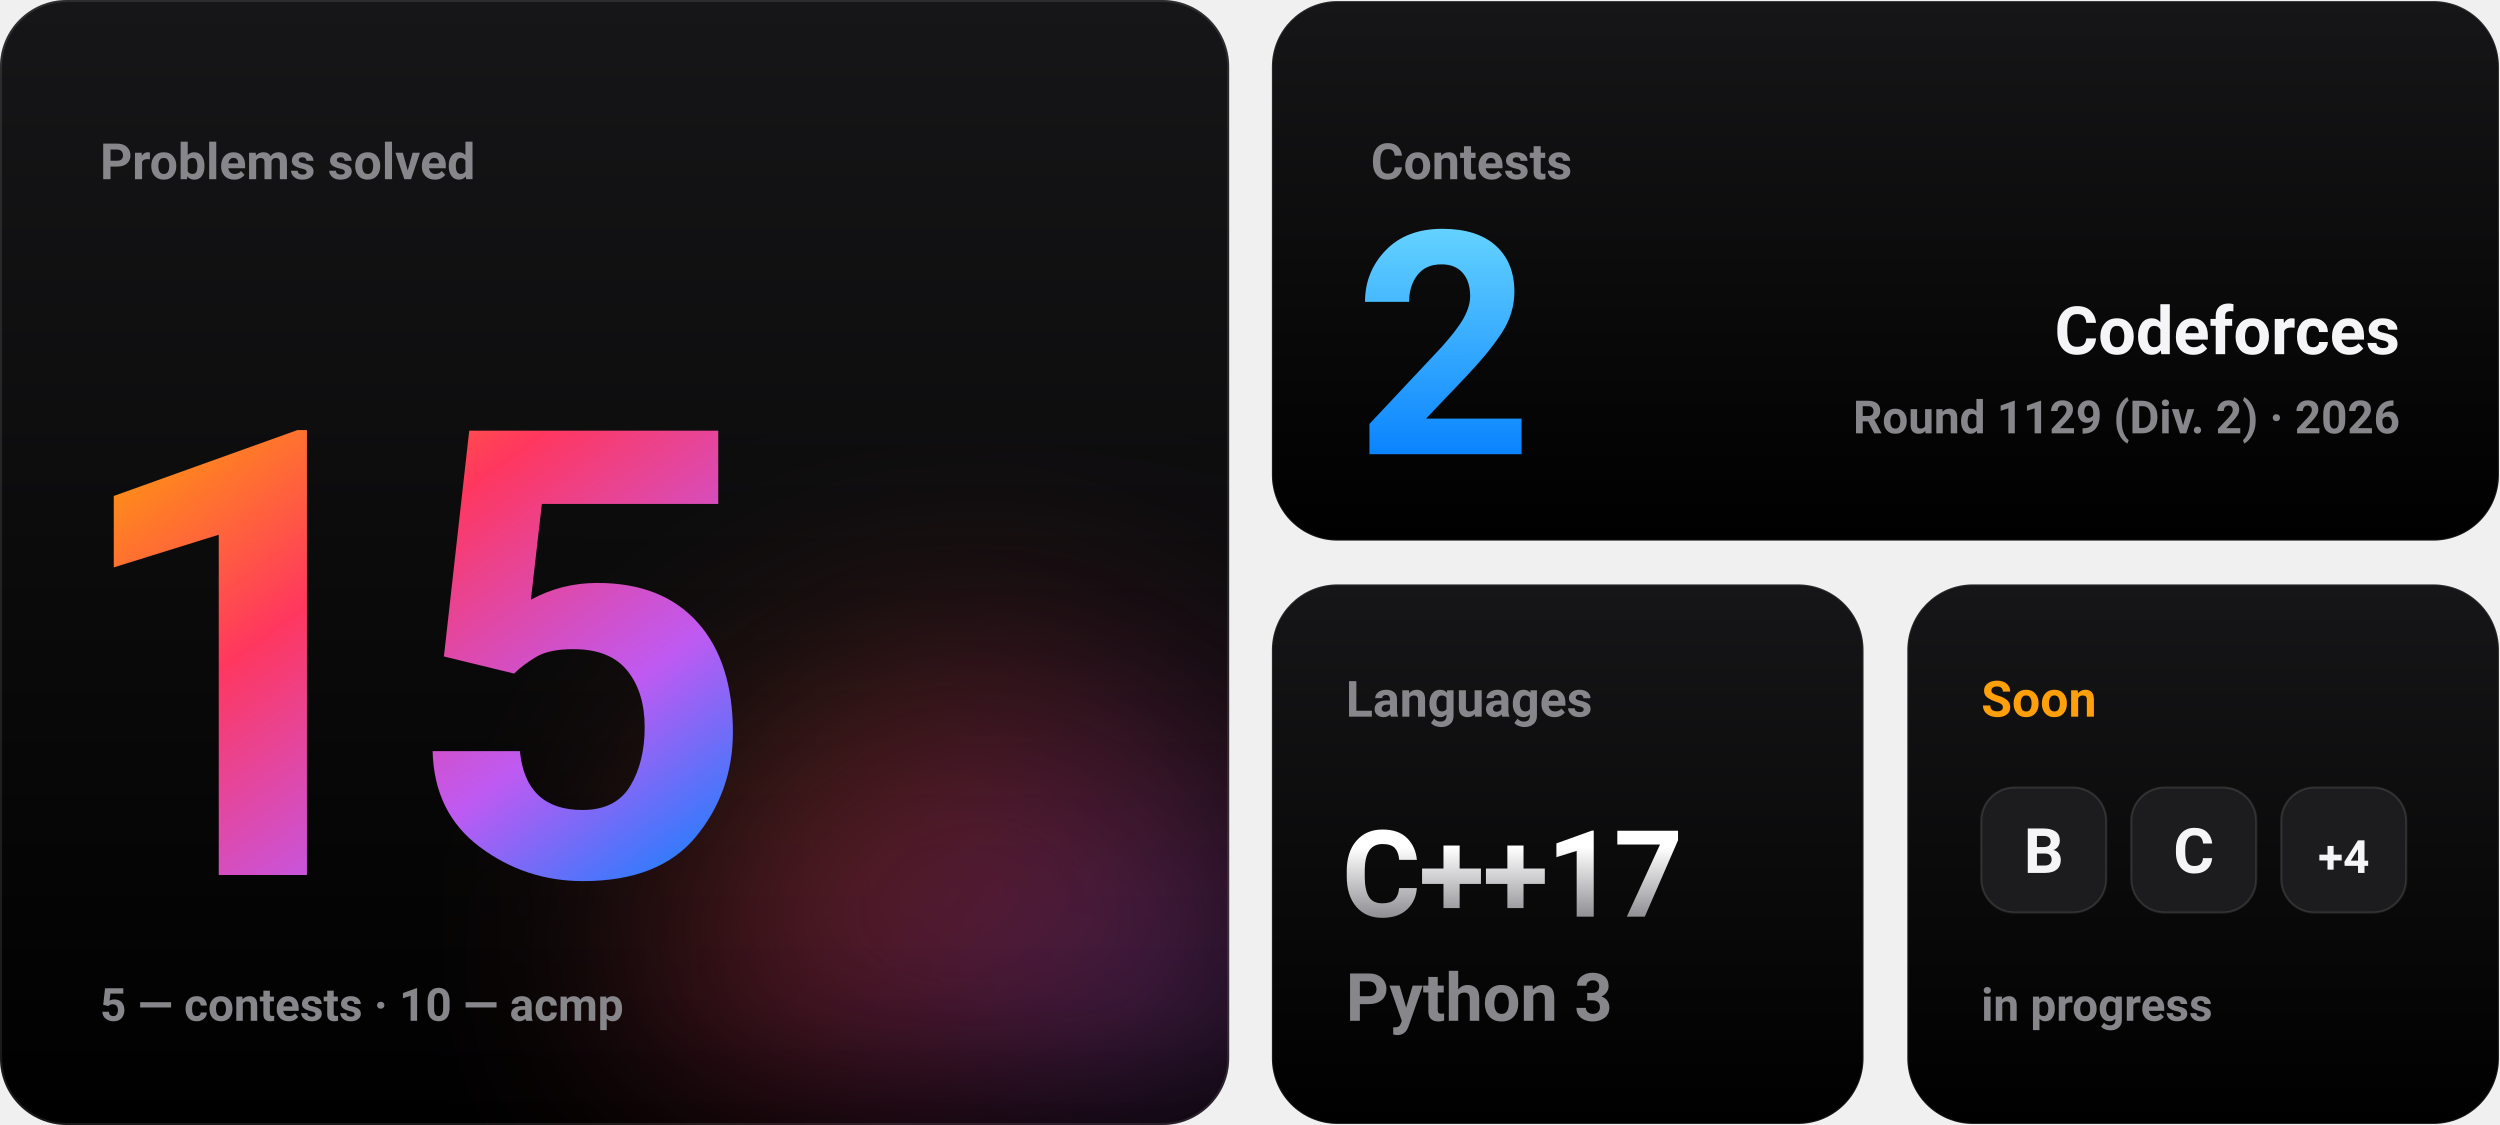
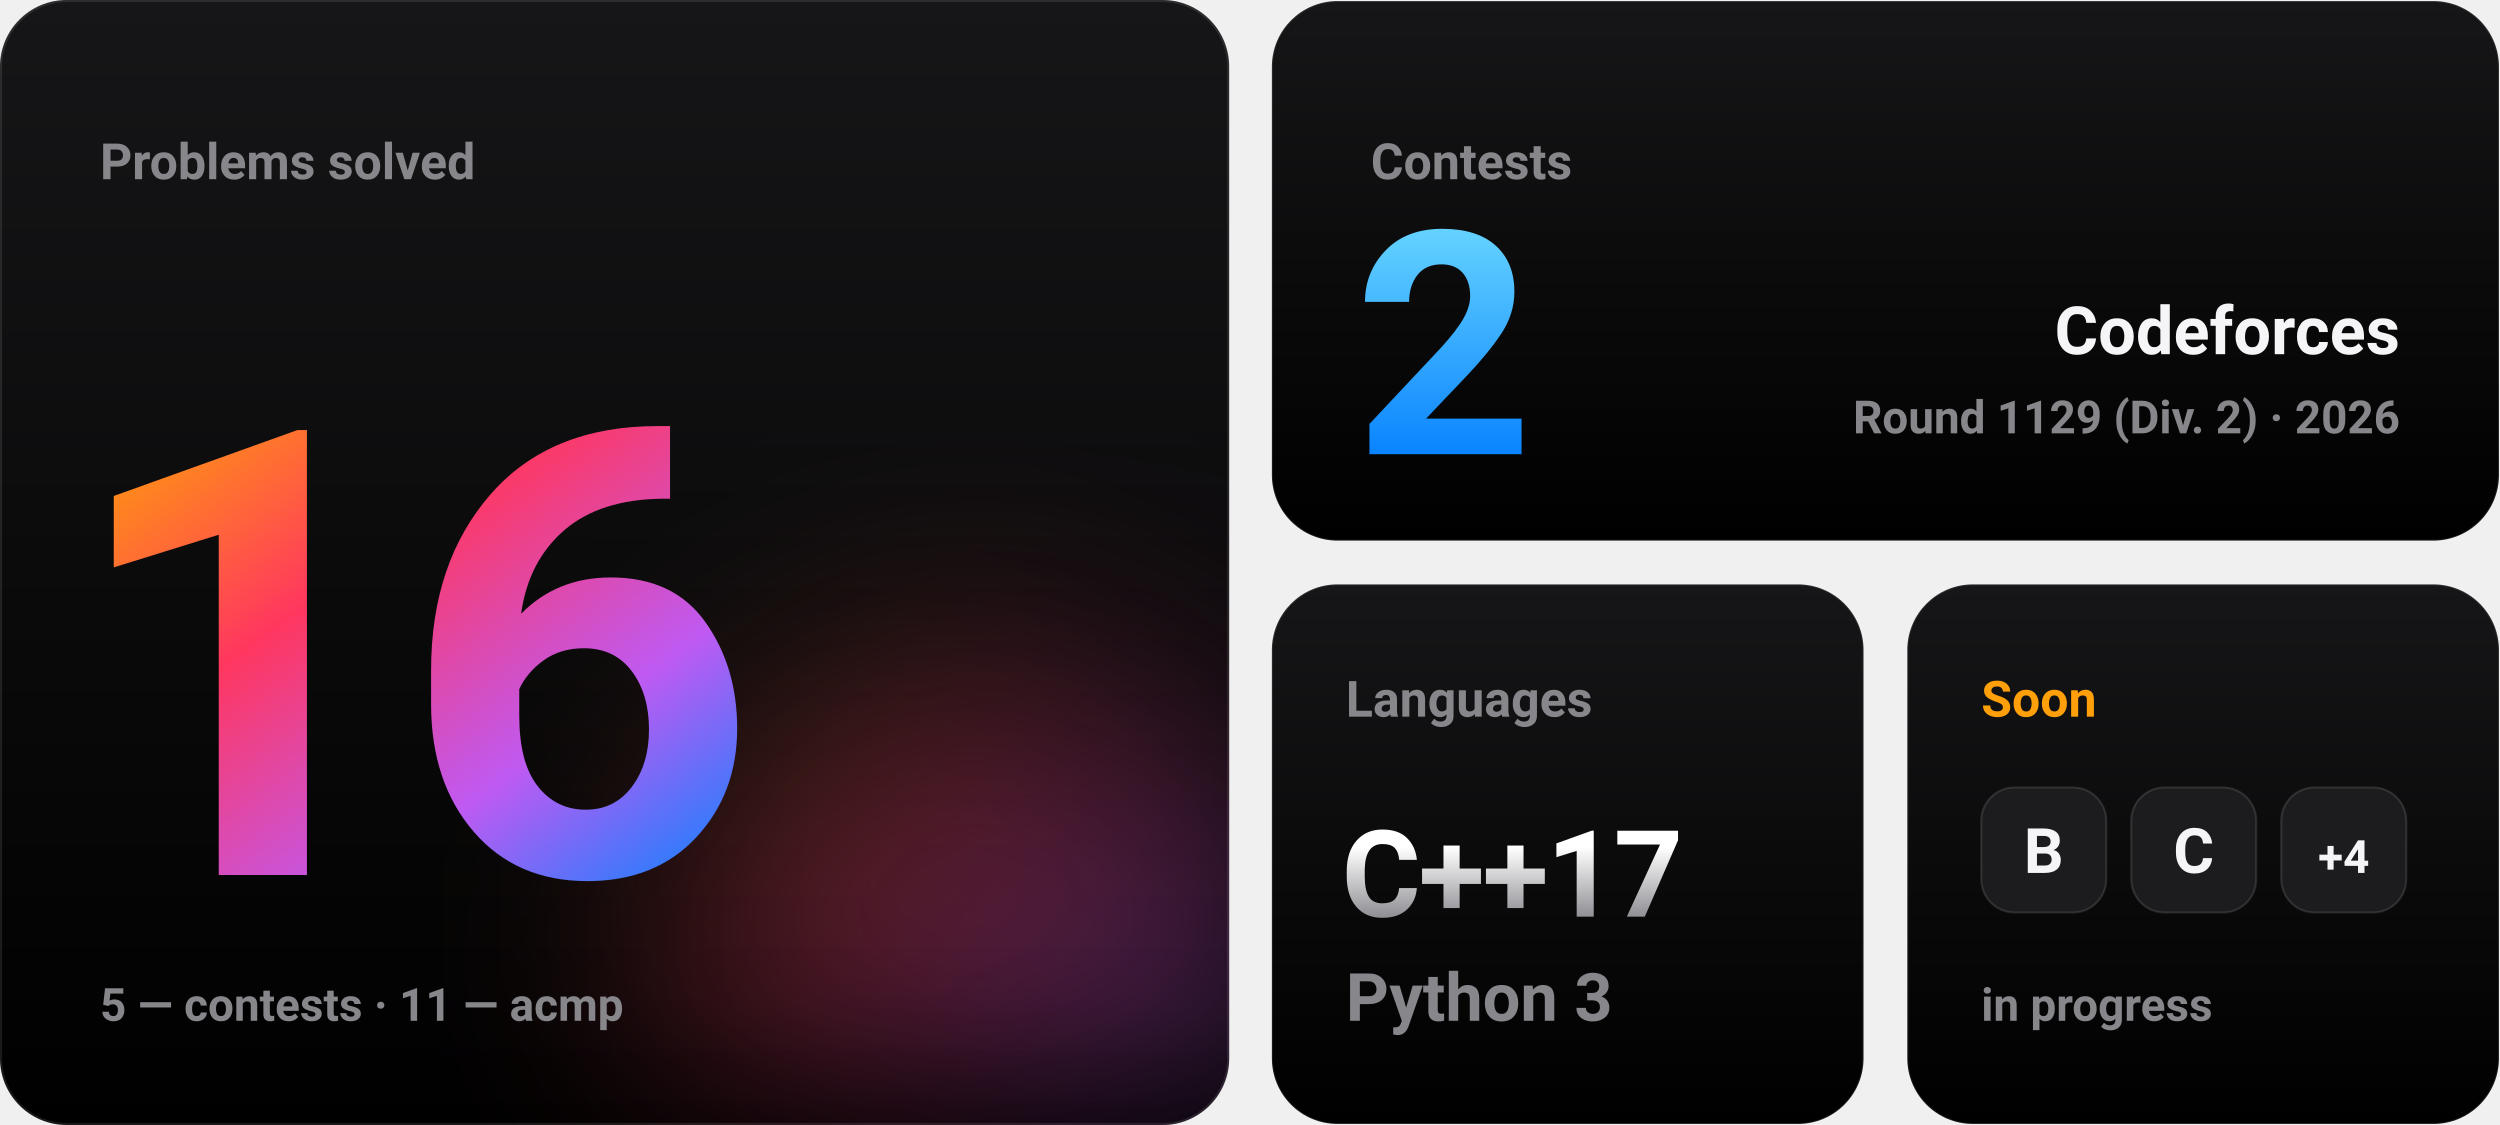
- <svg xmlns="http://www.w3.org/2000/svg" width="1200" height="540" viewBox="0 0 1200 540" role="img" aria-label="Problems solved: 15 (5 from contests, 10 from acmp). Contests: 2. Soon: B, C, D1, D2, E, F.">
+ <svg xmlns="http://www.w3.org/2000/svg" width="1200" height="540" viewBox="0 0 1200 540" role="img" aria-label="Problems solved: 16 (5 from contests, 11 from acmp). Contests: 2. Soon: B, C, D1, D2, E, F.">
  <defs>
    <linearGradient id="ai" x1="0" y1="0" x2="1" y2="1">
      <stop offset="0" stop-color="#ff9f0a" />
      <stop offset="0.35" stop-color="#ff375f" />
      <stop offset="0.7" stop-color="#bf5af2" />
      <stop offset="1" stop-color="#0a84ff" />
    </linearGradient>
    <linearGradient id="blue" x1="0" y1="0" x2="0" y2="1">
      <stop offset="0" stop-color="#64d2ff" />
      <stop offset="1" stop-color="#0a84ff" />
    </linearGradient>
    <linearGradient id="titanium" x1="0" y1="0" x2="0" y2="1">
      <stop offset="0.2" stop-color="#ffffff" />
      <stop offset="1" stop-color="#8e8e93" />
    </linearGradient>
    <linearGradient id="tile" x1="0" y1="0" x2="0" y2="1">
      <stop offset="0" stop-color="#161618" />
      <stop offset="1" stop-color="#000000" />
    </linearGradient>
    <filter id="blur" x="-100%" y="-100%" width="300%" height="300%">
      <feGaussianBlur stdDeviation="60" />
    </filter>
    <clipPath id="t1">
      <rect width="590" height="540" rx="32" />
    </clipPath>
  </defs>
  <g font-family="-apple-system, BlinkMacSystemFont, 'SF Pro Display', 'Segoe UI', Roboto, Helvetica, Arial, sans-serif">
    <g font-weight="600">
      <g clip-path="url(#t1)">
        <rect width="590" height="540" fill="url(#tile)" />
        <circle cx="470" cy="470" r="150" fill="url(#ai)" opacity="0.35" filter="url(#blur)" />
      </g>
      <rect x="0.5" y="0.5" width="589" height="539" rx="31.5" fill="none" stroke="#ffffff" stroke-opacity="0.1" />
      <text x="48" y="86" font-size="24" fill="#86868b">Problems solved</text>
      <g font-size="300" font-weight="700" letter-spacing="-10" fill="url(#ai)">
-         <text x="30" y="420" opacity="0">12<animate attributeName="opacity" values="0;1;0" keyTimes="0;0.000;0.250" calcMode="discrete" dur="0.8s" fill="freeze" />
+         <text x="30" y="420" opacity="0">13<animate attributeName="opacity" values="0;1;0" keyTimes="0;0.000;0.250" calcMode="discrete" dur="0.8s" fill="freeze" />
        </text>
-         <text x="30" y="420" opacity="0">13<animate attributeName="opacity" values="0;1;0" keyTimes="0;0.250;0.500" calcMode="discrete" dur="0.8s" fill="freeze" />
+         <text x="30" y="420" opacity="0">14<animate attributeName="opacity" values="0;1;0" keyTimes="0;0.250;0.500" calcMode="discrete" dur="0.8s" fill="freeze" />
        </text>
-         <text x="30" y="420" opacity="0">14<animate attributeName="opacity" values="0;1;0" keyTimes="0;0.500;0.750" calcMode="discrete" dur="0.8s" fill="freeze" />
+         <text x="30" y="420" opacity="0">15<animate attributeName="opacity" values="0;1;0" keyTimes="0;0.500;0.750" calcMode="discrete" dur="0.8s" fill="freeze" />
        </text>
-         <text x="30" y="420">15<animate attributeName="opacity" values="0;1" keyTimes="0;0.750" calcMode="discrete" dur="0.8s" fill="freeze" />
+         <text x="30" y="420">16<animate attributeName="opacity" values="0;1" keyTimes="0;0.750" calcMode="discrete" dur="0.8s" fill="freeze" />
        </text>
      </g>
-       <text x="48" y="490" font-size="22" fill="#86868b">5 — contests  ·  10 — acmp</text>
+       <text x="48" y="490" font-size="22" fill="#86868b">5 — contests  ·  11 — acmp</text>
      <rect x="610.5" y="0.5" width="589" height="259" rx="31.5" fill="url(#tile)" stroke="#ffffff" stroke-opacity="0.1" />
      <text x="658" y="86" font-size="24" fill="#86868b">Contests</text>
      <text x="650" y="218" font-size="150" font-weight="700" letter-spacing="-4" fill="url(#blue)">2</text>
      <text x="1152" y="170" font-size="32" font-weight="700" fill="#f5f5f7" text-anchor="end">Codeforces</text>
      <text x="1152" y="208" font-size="22" fill="#86868b" text-anchor="end">Round 1129 (Div. 2) · 2026</text>
      <rect x="610.5" y="280.5" width="284" height="259" rx="31.5" fill="url(#tile)" stroke="#ffffff" stroke-opacity="0.1" />
      <text x="646" y="344" font-size="24" fill="#86868b">Languages</text>
      <text x="644" y="440" font-size="58" font-weight="700" letter-spacing="-1" fill="url(#titanium)">C++17</text>
      <text x="646" y="490" font-size="32" fill="#86868b">Python 3</text>
      <rect x="915.5" y="280.5" width="284" height="259" rx="31.5" fill="url(#tile)" stroke="#ffffff" stroke-opacity="0.1" />
      <text x="951" y="344" font-size="24" fill="#ff9f0a">Soon</text>
      <rect x="951" y="378" width="60" height="60" rx="16" fill="#1c1c1e" stroke="#ffffff" stroke-opacity="0.12" />
      <text x="981" y="419" font-size="30" font-weight="700" fill="#f5f5f7" text-anchor="middle">B</text>
      <rect x="1023" y="378" width="60" height="60" rx="16" fill="#1c1c1e" stroke="#ffffff" stroke-opacity="0.12" />
      <text x="1053" y="419" font-size="30" font-weight="700" fill="#f5f5f7" text-anchor="middle">C</text>
      <rect x="1095" y="378" width="60" height="60" rx="16" fill="#1c1c1e" stroke="#ffffff" stroke-opacity="0.12" />
      <text x="1125" y="419" font-size="22" font-weight="700" fill="#f5f5f7" text-anchor="middle">+4</text>
      <text x="951" y="490" font-size="22" fill="#86868b">in progress</text>
    </g>
  </g>
</svg>
